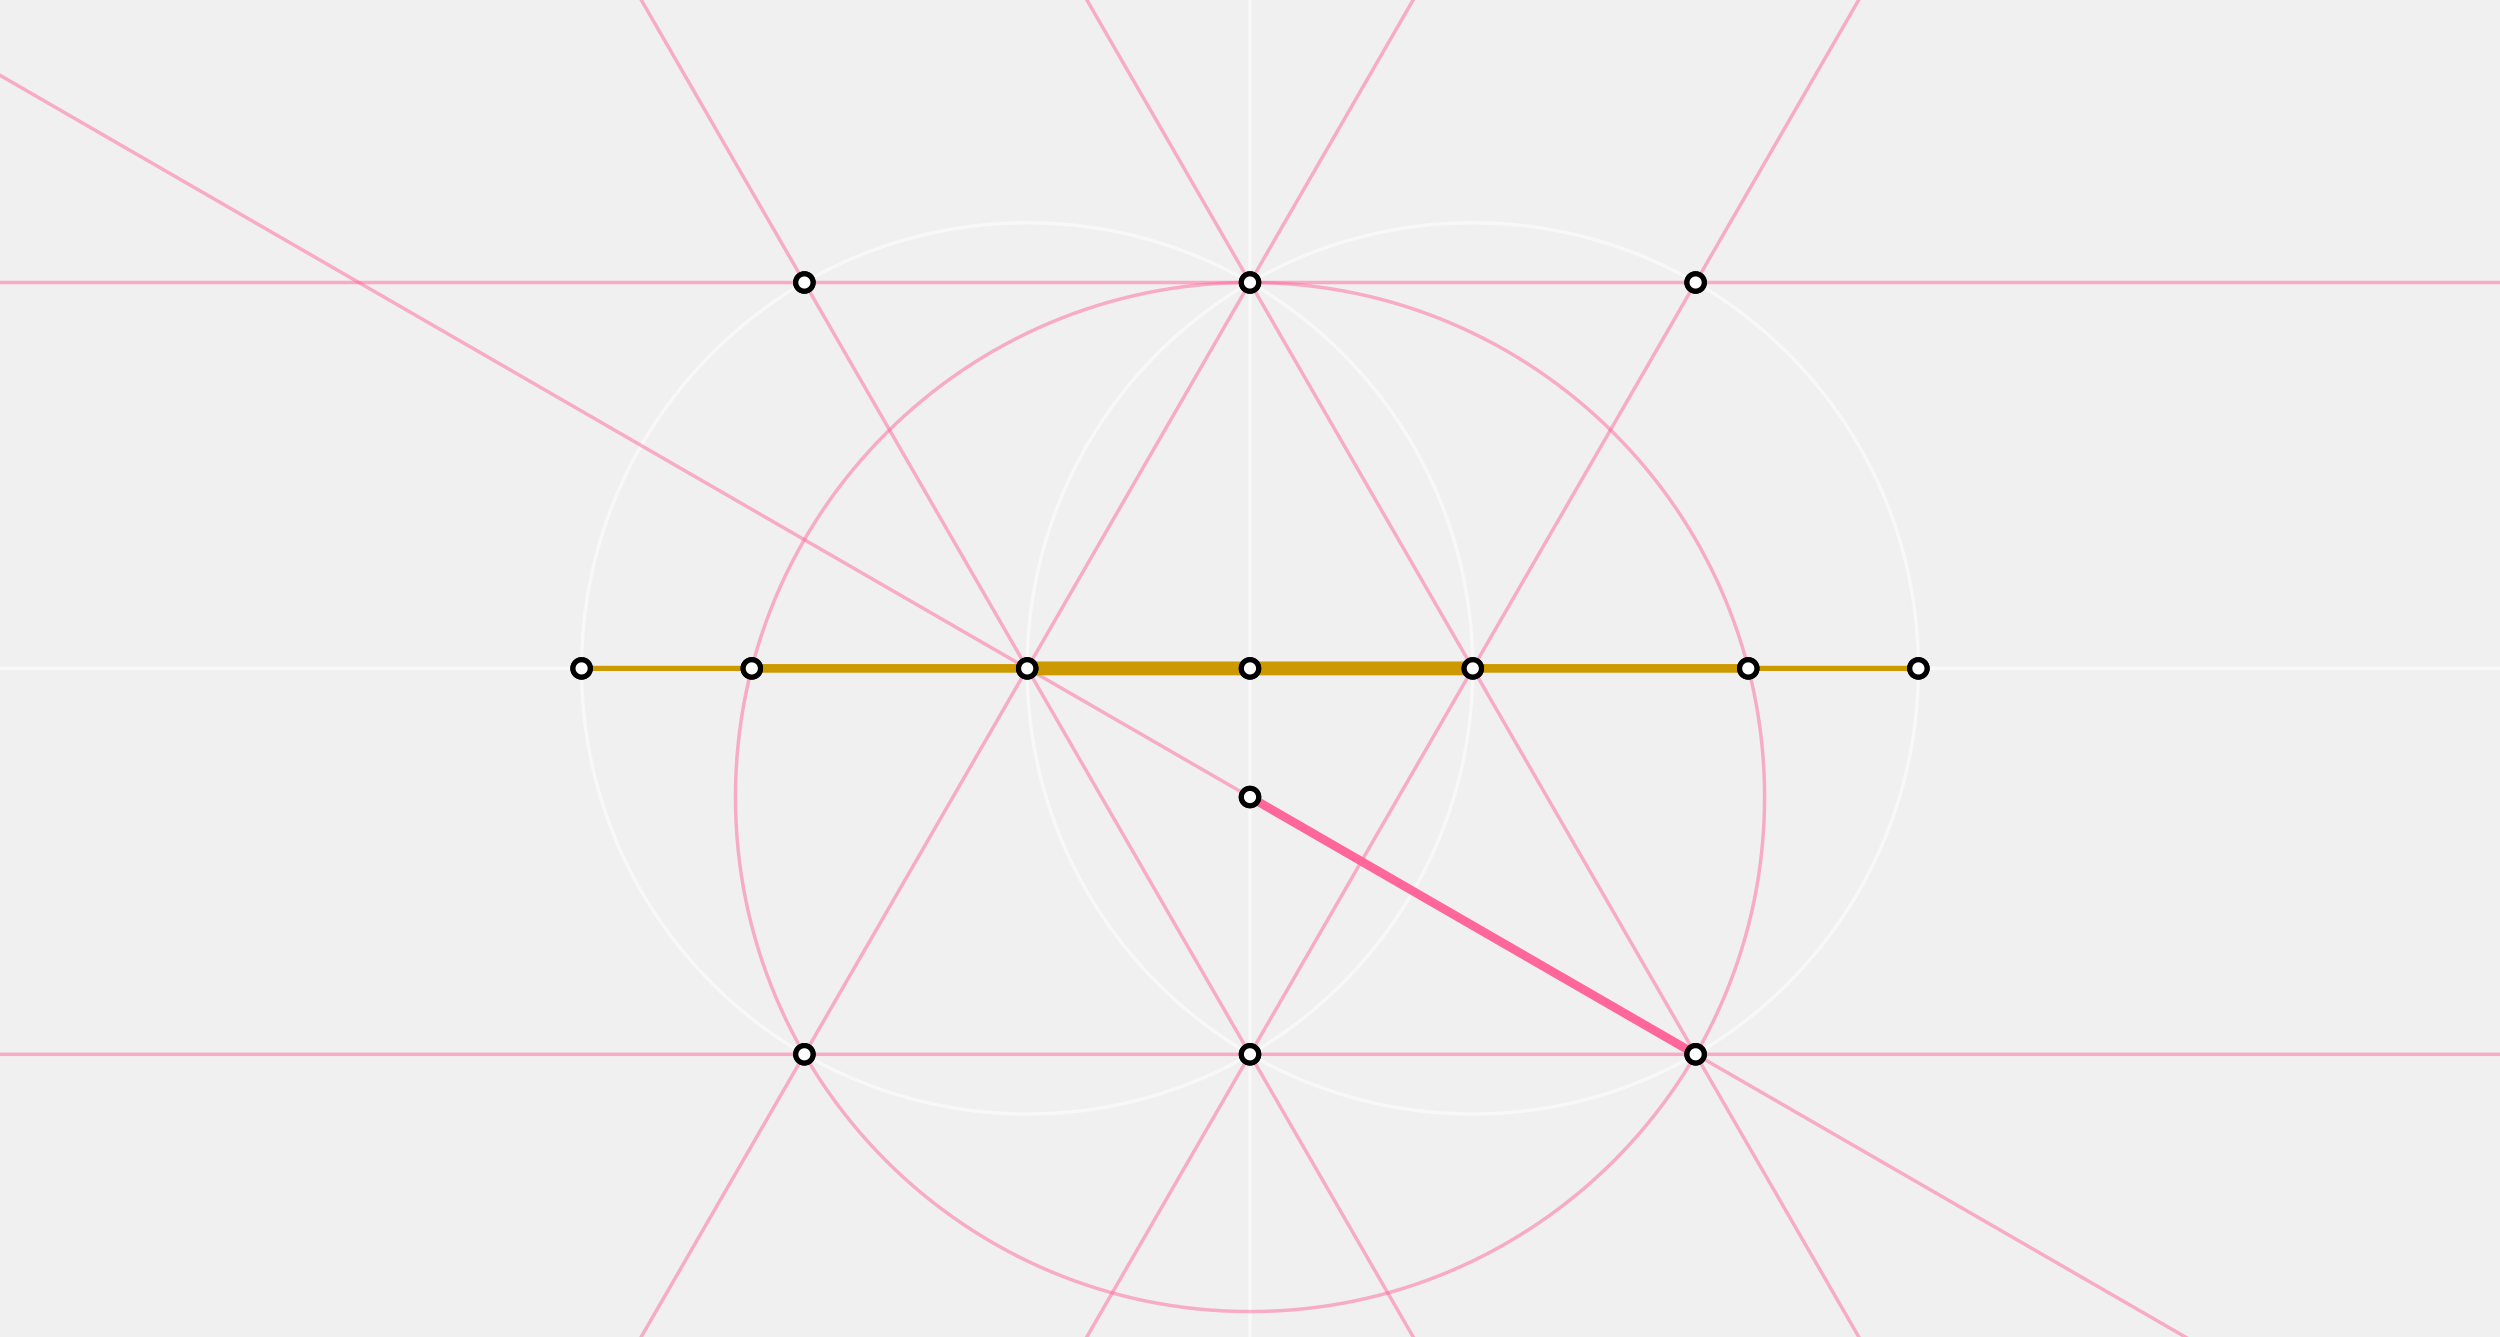
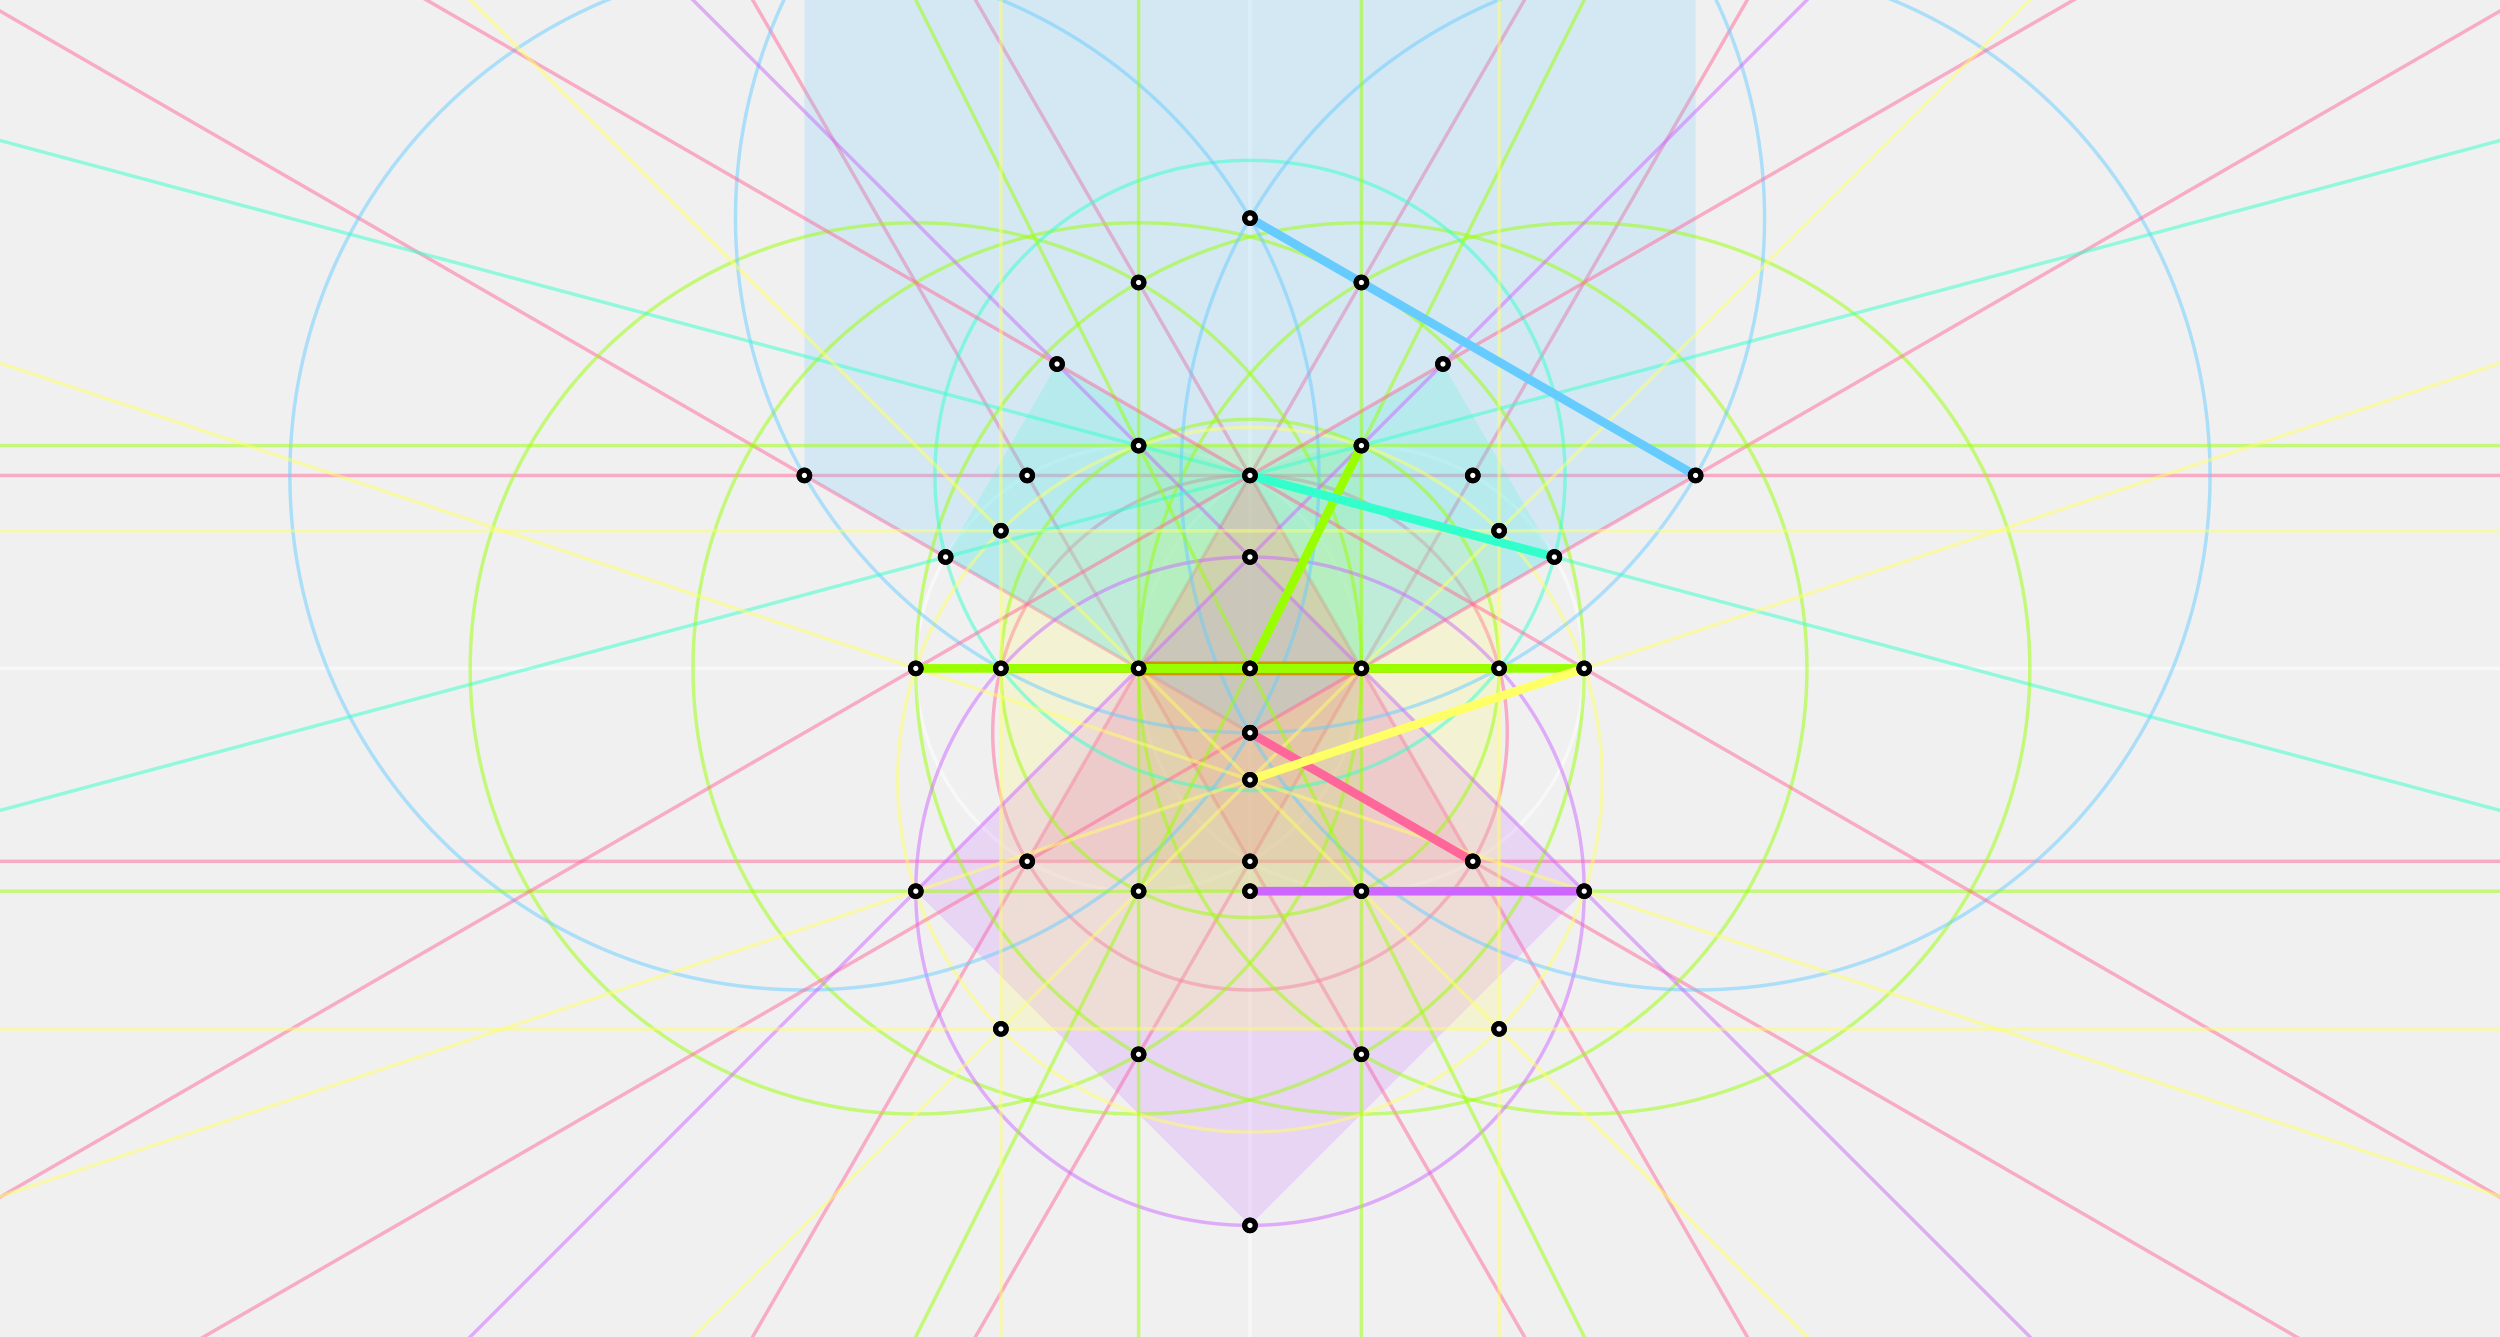
<svg xmlns="http://www.w3.org/2000/svg" version="1.1" baseProfile="full" viewBox="0 0 1440 770">
  <rect class="bg" />
  <style>
* {
  opacity: 1;
  stroke: white;
  stroke-opacity: 0.5;
  stroke-width: 2;
  stroke-linejoin: round;
  stroke-linecap: butt;
  fill: white;
  fill-opacity: 0;
  fill-rule: nonzero;
  transition-property: opacity, stroke-width, stroke-opacity;
  transition-duration: 0.5s;
}

.bg {
  width: 100vw;
  height: 100vh;
  stroke: none;
  fill: black;
}

text {
  stroke: none;
  fill: #ffcc66;
  fill-opacity: 1;
  font-size: 1em;
  opacity: 0;
  x: 0;
  y: 0;
}

path {
  transition-property: opacity, stroke-width, stroke-opacity;
  transition-duration: 2s;
}

.select {
  stroke-opacity: 1;
  fill-opacity: 0.7;
}
.select path {
  fill-opacity: 0.2;
}

.fade path {
  stroke-opacity: 0.2;
  transition-property: opacity, stroke-width, stroke-opacity;
  transition-duration: 2s;
}

.point {
  transform: translate(-5px, 0);
  transition-property: opacity, stroke-width, stroke-opacity;
  transition-duration: 0.25s;
}
.point circle {
  stroke: black;
  stroke-opacity: 1;
  stroke-width: 3;
  fill: white;
  fill-opacity: 1;
  /* vector-effect: non-scaling-stroke; */
-   r: 5;
+   r: 3;
}
.point.highlight .bottom {
  stroke: #FC0;
-   stroke-width: 20;
+   stroke-width: 12;
  stroke-opacity: 0.5;
  /* r: 20; */
}
.point.select .bottom {
  stroke: #69F;
  stroke-width: 10;
  stroke-opacity: 0.8;
  /* r: 20; */
}

.line {
  transition-property: opacity, stroke-width, stroke-opacity;
  transition-duration: 2s;
}
.line.fade path {
  stroke-opacity: 0.2;
}

.circle {
  fill-opacity: 0;
}

- .polygon {
-   stroke-width: 5;
+ .polygon path {
+   stroke-width: 0;
  fill: #CCF;
-   fill-opacity: 0.3;
+   fill-opacity: 0.2;
}

.bisector {
  stroke-dasharray: 13, 5, 3, 5;
}

.segment path {
  stroke: #C90;
  stroke-width: 5;
  stroke-opacity: 1;
}

.a path {
  stroke-width: 3;
}

.b path {
  stroke-width: 5;
}

[class~="a+b"] path {
  stroke-width: 8;
}

[class~="a+2b"] path {
  stroke-width: 13;
}

.golden path {
  stroke-opacity: 0.8;
}

.golden text {
  opacity: 0.8;
}

.s-ff6699 path {
  stroke: #ff6699;
  fill: #ff6699;
}

.s-66ccff path {
  stroke: #66ccff;
  fill: #66ccff;
}

.s-cc66ff path {
  stroke: #cc66ff;
  fill: #cc66ff;
+ }
+ 
+ .s-99ff00 path {
+   stroke: #99ff00;
+   fill: #99ff00;
+ }
+ 
+ .s-33ffcc path {
+   stroke: #33ffcc;
+   fill: #33ffcc;
+ }
+ 
+ .s-ffff66 path {
+   stroke: #ffff66;
+   fill: #ffff66;
}

/*# sourceMappingURL=construction.css.map */
</style>
  <g stroke-linejoin="miter" stroke-dashoffset="0" stroke-dasharray="none" stroke-width="1" stroke-miterlimit="10.000" stroke-linecap="square">
    <g id="misc">
</g>
    <g id="base">
      <g id="b" class="circle s-a0a0a0">
        <g>
-           <path d="M 848.33 385.00 C 848.33 526.75 733.42 641.67 591.67 641.67 C 449.91 641.67 335.00 526.75 335.00 385.00 C 335.00 243.25 449.91 128.33 591.67 128.33 C 733.42 128.33 848.33 243.25 848.33 385.00 z" />
+           <path d="M 784.17 385.00 C 784.17 455.88 726.71 513.33 655.83 513.33 C 584.96 513.33 527.50 455.88 527.50 385.00 C 527.50 314.12 584.96 256.67 655.83 256.67 C 726.71 256.67 784.17 314.12 784.17 385.00 z" />
        </g>
      </g>
      <g id="c" class="circle s-a0a0a0">
        <g>
-           <path d="M 1105.0 385.00 C 1105.0 526.75 990.09 641.67 848.33 641.67 C 706.58 641.67 591.67 526.75 591.67 385.00 C 591.67 243.25 706.58 128.33 848.33 128.33 C 990.09 128.33 1105.0 243.25 1105.0 385.00 z" />
+           <path d="M 912.50 385.00 C 912.50 455.88 855.04 513.33 784.17 513.33 C 713.29 513.33 655.83 455.88 655.83 385.00 C 655.83 314.12 713.29 256.67 784.17 256.67 C 855.04 256.67 912.50 314.12 912.50 385.00 z" />
        </g>
      </g>
      <g id="a" class="line s-a0a0a0">
        <g>
          <path d="M -5 385.00 L 1445.0 385.00" />
        </g>
      </g>
      <g id="d" class="line s-a0a0a0">
        <g>
          <path d="M 720.00 775.00 L 720.00 -5" />
        </g>
      </g>
    </g>
    <g id="layer1">
      <g id="f" class="line s-ff6699">
        <g>
-           <path d="M 366.50 775.00 L 816.83 -5" />
+           <path d="M 430.67 775.00 L 881.00 -5" />
        </g>
      </g>
      <g id="g" class="line s-ff6699">
        <g>
-           <path d="M 1073.5 775.00 L 623.17 -5" />
+           <path d="M 1009.3 775.00 L 559.00 -5" />
        </g>
      </g>
      <g id="h" class="line s-ff6699">
        <g>
-           <path d="M 816.83 775.00 L 366.50 -5" />
+           <path d="M 881.00 775.00 L 430.67 -5" />
        </g>
      </g>
      <g id="i" class="line s-ff6699">
        <g>
-           <path d="M 623.17 775.00 L 1073.5 -5" />
+           <path d="M 559.00 775.00 L 1009.3 -5" />
        </g>
      </g>
      <g id="j" class="line s-ff6699">
        <g>
-           <path d="M -5 162.72 L 1445.0 162.72" />
+           <path d="M -5 273.86 L 1445.0 273.86" />
        </g>
      </g>
      <g id="k" class="line s-ff6699">
        <g>
-           <path d="M -5 607.28 L 1445.0 607.28" />
+           <path d="M -5 496.14 L 1445.0 496.14" />
        </g>
      </g>
    </g>
    <g id="layer2">
      <g id="e" class="circle s-ff6699">
        <g>
-           <path d="M 1016.4 459.09 C 1016.4 622.78 883.68 755.47 720.00 755.47 C 556.32 755.47 423.63 622.78 423.63 459.09 C 423.63 295.41 556.32 162.72 720.00 162.72 C 883.68 162.72 1016.4 295.41 1016.4 459.09 z" />
+           <path d="M 868.19 422.05 C 868.19 503.89 801.84 570.23 720.00 570.23 C 638.16 570.23 571.81 503.89 571.81 422.05 C 571.81 340.21 638.16 273.86 720.00 273.86 C 801.84 273.86 868.19 340.21 868.19 422.05 z" />
        </g>
      </g>
      <g id="l" class="line s-ff6699">
        <g>
-           <path d="M -5 40.514 L 1267.2 775.00" />
+           <path d="M -5 3.468 L 1331.3 775.00" />
        </g>
      </g>
    </g>
    <g id="layer3">
</g>
    <g id="layer4">
</g>
    <g id="layer5">
</g>
    <g id="layer6">
</g>
    <g id="graphics">
</g>
    <g id="sections">
+       <g id="t1" class="polygon s-ff6699">
+         <g>
+           <path d="M 655.83 385.00 L 720.00 273.86 L 784.17 385.00 z" />
+         </g>
+       </g>
+       <g id="t2" class="polygon s-ff6699">
+         <g>
+           <path d="M 655.83 385.00 L 720.00 496.14 L 784.17 385.00 z" />
+         </g>
+       </g>
+       <g id="t3" class="polygon s-ff6699">
+         <g>
+           <path d="M 720.00 273.86 L 591.67 496.14 L 848.33 496.14 z" />
+         </g>
+       </g>
+       <g id="q2" class="polygon s-99ff00">
+         <g>
+           <path d="M 655.83 256.67 L 784.17 256.67 L 784.17 385.00 L 655.83 385.00 z" />
+         </g>
+       </g>
+       <g id="q4" class="polygon s-99ff00">
+         <g>
+           <path d="M 655.83 385.00 L 784.17 385.00 L 784.17 513.33 L 655.83 513.33 z" />
+         </g>
+       </g>
+       <g id="q5" class="polygon s-cc66ff">
+         <g>
+           <path d="M 527.50 513.33 L 720.00 320.83 L 912.50 513.33 L 720.00 705.83 z" />
+         </g>
+       </g>
+       <g id="q6" class="polygon s-33ffcc">
+         <g>
+           <path d="M 720.00 273.86 L 784.17 385.00 L 895.31 320.83 L 831.14 209.69 z" />
+         </g>
+       </g>
+       <g id="q7" class="polygon s-33ffcc">
+         <g>
+           <path d="M 655.83 385.00 L 720.00 273.86 L 608.86 209.69 L 544.69 320.83 z" />
+         </g>
+       </g>
+       <g id="q8" class="polygon s-ffff66">
+         <g>
+           <path d="M 576.52 305.69 L 863.48 305.69 L 863.48 592.65 L 576.52 592.65 z" />
+         </g>
+       </g>
+       <g id="poly1" class="polygon s-66ccff">
+         <g>
+           <path d="M 720.00 422.05 L 976.67 273.86 L 976.67 -22.513 L 720.00 -170.70 L 463.33 -22.513 L 463.33 273.86 z" />
+         </g>
+       </g>
+       <g id="p" class="circle s-99ff00">
+         <g>
+           <path d="M 1040.8 385.00 C 1040.8 526.75 925.92 641.67 784.17 641.67 C 642.41 641.67 527.50 526.75 527.50 385.00 C 527.50 243.25 642.41 128.33 784.17 128.33 C 925.92 128.33 1040.8 243.25 1040.8 385.00 z" />
+         </g>
+       </g>
+       <g id="q" class="circle s-99ff00">
+         <g>
+           <path d="M 912.50 385.00 C 912.50 526.75 797.59 641.67 655.83 641.67 C 514.08 641.67 399.17 526.75 399.17 385.00 C 399.17 243.25 514.08 128.33 655.83 128.33 C 797.59 128.33 912.50 243.25 912.50 385.00 z" />
+         </g>
+       </g>
+       <g id="r" class="circle s-99ff00">
+         <g>
+           <path d="M 784.17 385.00 C 784.17 526.75 669.25 641.67 527.50 641.67 C 385.75 641.67 270.83 526.75 270.83 385.00 C 270.83 243.25 385.75 128.33 527.50 128.33 C 669.25 128.33 784.17 243.25 784.17 385.00 z" />
+         </g>
+       </g>
+       <g id="s" class="circle s-99ff00">
+         <g>
+           <path d="M 1169.2 385.00 C 1169.2 526.75 1054.3 641.67 912.50 641.67 C 770.75 641.67 655.83 526.75 655.83 385.00 C 655.83 243.25 770.75 128.33 912.50 128.33 C 1054.3 128.33 1169.2 243.25 1169.2 385.00 z" />
+         </g>
+       </g>
+       <g id="c_1" class="circle s-99ff00">
+         <g>
+           <path d="M 863.48 385.00 C 863.48 464.24 799.24 528.48 720.00 528.48 C 640.76 528.48 576.52 464.24 576.52 385.00 C 576.52 305.76 640.76 241.52 720.00 241.52 C 799.24 241.52 863.48 305.76 863.48 385.00 z" />
+         </g>
+       </g>
+       <g id="d_2" class="circle s-cc66ff">
+         <g>
+           <path d="M 912.50 513.33 C 912.50 619.65 826.31 705.83 720.00 705.83 C 613.69 705.83 527.50 619.65 527.50 513.33 C 527.50 407.02 613.69 320.83 720.00 320.83 C 826.31 320.83 912.50 407.02 912.50 513.33 z" />
+         </g>
+       </g>
+       <g id="c_2" class="circle s-33ffcc">
+         <g>
+           <path d="M 901.49 273.86 C 901.49 374.09 820.23 455.35 720.00 455.35 C 619.77 455.35 538.51 374.09 538.51 273.86 C 538.51 173.63 619.77 92.369 720.00 92.369 C 820.23 92.369 901.49 173.63 901.49 273.86 z" />
+         </g>
+       </g>
+       <g id="c_3" class="circle s-ffff66">
+         <g>
+           <path d="M 922.91 449.17 C 922.91 561.23 832.07 652.08 720.00 652.08 C 607.93 652.08 517.09 561.23 517.09 449.17 C 517.09 337.10 607.93 246.25 720.00 246.25 C 832.07 246.25 922.91 337.10 922.91 449.17 z" />
+         </g>
+       </g>
+       <g id="d_3" class="circle s-66ccff">
+         <g>
+           <path d="M 759.71 273.86 C 759.71 437.54 627.02 570.23 463.33 570.23 C 299.65 570.23 166.96 437.54 166.96 273.86 C 166.96 110.18 299.65 -22.513 463.33 -22.513 C 627.02 -22.513 759.71 110.18 759.71 273.86 z" />
+         </g>
+       </g>
+       <g id="s_3" class="circle s-66ccff">
+         <g>
+           <path d="M 1273.0 273.86 C 1273.0 437.54 1140.3 570.23 976.67 570.23 C 812.98 570.23 680.29 437.54 680.29 273.86 C 680.29 110.18 812.98 -22.513 976.67 -22.513 C 1140.3 -22.513 1273.0 110.18 1273.0 273.86 z" />
+         </g>
+       </g>
+       <g id="r_3" class="circle s-66ccff">
+         <g>
+           <path d="M 1016.4 125.67 C 1016.4 289.36 883.68 422.05 720.00 422.05 C 556.32 422.05 423.63 289.36 423.63 125.67 C 423.63 -38.009 556.32 -170.70 720.00 -170.70 C 883.68 -170.70 1016.4 -38.009 1016.4 125.67 z" />
+         </g>
+       </g>
+       <g id="h_2" class="line s-ff6699">
+         <g>
+           <path d="M 108.67 775.00 L 1445.0 3.468" />
+         </g>
+       </g>
+       <g id="n" class="line s-99ff00">
+         <g>
+           <path d="M 655.83 775.00 L 655.83 -5" />
+         </g>
+       </g>
+       <g id="t" class="line s-99ff00">
+         <g>
+           <path d="M 784.17 775.00 L 784.17 -5" />
+         </g>
+       </g>
+       <g id="g_1" class="line s-99ff00">
+         <g>
+           <path d="M -5 256.67 L 1445.0 256.67" />
+         </g>
+       </g>
+       <g id="h_1" class="line s-99ff00">
+         <g>
+           <path d="M -5 513.33 L 1445.0 513.33" />
+         </g>
+       </g>
+       <g id="j_1" class="line s-99ff00">
+         <g>
+           <path d="M 525.00 775.00 L 915.00 -5" />
+         </g>
+       </g>
+       <g id="l_1" class="line s-99ff00">
+         <g>
+           <path d="M 915.00 775.00 L 525.00 -5" />
+         </g>
+       </g>
+       <g id="q_1" class="line s-cc66ff">
+         <g>
+           <path d="M 265.83 775.00 L 1045.8 -5" />
+         </g>
+       </g>
+       <g id="r_1" class="line s-cc66ff">
+         <g>
+           <path d="M 1174.2 775.00 L 394.17 -5" />
+         </g>
+       </g>
+       <g id="i_2" class="line s-ff6699">
+         <g>
+           <path d="M -5 692.44 L 1203.0 -5" />
+         </g>
+       </g>
+       <g id="j_2" class="line s-ff6699">
+         <g>
+           <path d="M 237.00 -5 L 1445.0 692.44" />
+         </g>
+       </g>
+       <g id="p_2" class="line s-33ffcc">
+         <g>
+           <path d="M -5 79.597 L 1445.0 468.12" />
+         </g>
+       </g>
+       <g id="q_2" class="line s-33ffcc">
+         <g>
+           <path d="M -5 468.12 L 1445.0 79.597" />
+         </g>
+       </g>
+       <g id="s_2" class="line s-ffff66">
+         <g>
+           <path d="M 394.17 775.00 L 1174.2 -5" />
+         </g>
+       </g>
+       <g id="t_2" class="line s-ffff66">
+         <g>
+           <path d="M 1045.8 775.00 L 265.83 -5" />
+         </g>
+       </g>
+       <g id="m_3" class="line s-ffff66">
+         <g>
+           <path d="M -5 690.83 L 1445.0 207.50" />
+         </g>
+       </g>
+       <g id="n_3" class="line s-ffff66">
+         <g>
+           <path d="M -5 207.50 L 1445.0 690.83" />
+         </g>
+       </g>
+       <g id="f_3" class="line s-ffff66">
+         <g>
+           <path d="M 576.52 775.00 L 576.52 -5" />
+         </g>
+       </g>
+       <g id="g_3" class="line s-ffff66">
+         <g>
+           <path d="M 863.48 775.00 L 863.48 -5" />
+         </g>
+       </g>
+       <g id="p_3" class="line s-ffff66">
+         <g>
+           <path d="M -5 305.69 L 1445.0 305.69" />
+         </g>
+       </g>
+       <g id="q_3" class="line s-ffff66">
+         <g>
+           <path d="M -5 592.65 L 1445.0 592.65" />
+         </g>
+       </g>
      <g id="q1" class="segment">
        <g class="segment s-ffffff">
-           <path d="M 591.67 385.00 L 848.33 385.00" />
+           <path d="M 655.83 385.00 L 784.17 385.00" />
        </g>
      </g>
      <g id="m" class="segment">
        <g class="segment s-ff6699">
-           <path d="M 720.00 459.09 L 976.67 607.28" />
+           <path d="M 720.00 422.05 L 848.33 496.14" />
        </g>
      </g>
      <g id="g0101c" class="segment">
        <g class="segment s-ffcc66 a+b">
-           <path d="M 591.67 385.00 L 848.33 385.00" />
+           <path d="M 655.83 385.00 L 784.17 385.00" />
        </g>
        <g transform="matrix(1, 0, 0, 1, 708.00, 365.00)">
          <text>a+b</text>
        </g>
      </g>
      <g id="g0101b_2" class="segment">
        <g class="segment s-ffcc66 b">
-           <path d="M 848.33 385.00 L 1007.0 385.00" />
-         </g>
-         <g transform="matrix(1, 0, 0, 1, 922.00, 369.00)">
+           <path d="M 784.17 385.00 L 863.48 385.00" />
+         </g>
+         <g transform="matrix(1, 0, 0, 1, 818.00, 369.00)">
          <text>b</text>
        </g>
      </g>
      <g id="g0101b_1" class="segment">
        <g class="segment s-ffcc66 b">
-           <path d="M 591.67 385.00 L 433.04 385.00" />
-         </g>
-         <g transform="matrix(1, 0, 0, 1, 512.00, 368.00)">
+           <path d="M 655.83 385.00 L 576.52 385.00" />
+         </g>
+         <g transform="matrix(1, 0, 0, 1, 616.00, 368.00)">
          <text>b</text>
        </g>
      </g>
      <g id="g0101a_2" class="segment">
        <g class="segment s-ffcc66 a">
-           <path d="M 1007.0 385.00 L 1105.0 385.00" />
-         </g>
-         <g transform="matrix(1, 0, 0, 1, 1053.0, 367.00)">
+           <path d="M 863.48 385.00 L 912.50 385.00" />
+         </g>
+         <g transform="matrix(1, 0, 0, 1, 885.00, 367.00)">
          <text>a</text>
        </g>
      </g>
      <g id="g0101a_1" class="segment">
        <g class="segment s-ffcc66 a">
-           <path d="M 433.04 385.00 L 335.00 385.00" />
-         </g>
-         <g transform="matrix(1, 0, 0, 1, 384.00, 368.00)">
+           <path d="M 576.52 385.00 L 527.50 385.00" />
+         </g>
+         <g transform="matrix(1, 0, 0, 1, 552.00, 368.00)">
          <text>a</text>
        </g>
+       </g>
+       <g id="n_1" class="segment">
+         <g class="segment s-99ff00">
+           <path d="M 784.17 385.00 L 527.50 385.00" />
+         </g>
+       </g>
+       <g id="p_1" class="segment">
+         <g class="segment s-99ff00">
+           <path d="M 655.83 385.00 L 912.50 385.00" />
+         </g>
+       </g>
+       <g id="m_1" class="segment">
+         <g class="segment s-99ff00">
+           <path d="M 720.00 385.00 L 784.17 256.67" />
+         </g>
+       </g>
+       <g id="d_1" class="segment">
+         <g class="segment s-cc66ff">
+           <path d="M 720.00 513.33 L 912.50 513.33" />
+         </g>
+       </g>
+       <g id="r_2" class="segment">
+         <g class="segment s-33ffcc">
+           <path d="M 720.00 273.86 L 895.31 320.83" />
+         </g>
+       </g>
+       <g id="h_3" class="segment">
+         <g class="segment s-ffff66">
+           <path d="M 720.00 449.17 L 912.50 385.00" />
+         </g>
+       </g>
+       <g id="f_4" class="segment">
+         <g class="segment s-66ccff">
+           <path d="M 720.00 125.67 L 976.67 273.86" />
+         </g>
+       </g>
+       <g id="O" class="point">
+         <circle class="bottom" cx="660.83" cy="607.28" r="5" />
+         <circle class="top" cx="660.83" cy="607.28" r="5" />
+       </g>
+       <g id="P" class="point">
+         <circle class="bottom" cx="660.83" cy="162.72" r="5" />
+         <circle class="top" cx="660.83" cy="162.72" r="5" />
+       </g>
+       <g id="Q" class="point">
+         <circle class="bottom" cx="789.17" cy="607.28" r="5" />
+         <circle class="top" cx="789.17" cy="607.28" r="5" />
+       </g>
+       <g id="R" class="point">
+         <circle class="bottom" cx="789.17" cy="162.72" r="5" />
+         <circle class="top" cx="789.17" cy="162.72" r="5" />
+       </g>
+       <g id="S" class="point">
+         <circle class="bottom" cx="660.83" cy="256.67" r="5" />
+         <circle class="top" cx="660.83" cy="256.67" r="5" />
+       </g>
+       <g id="T" class="point">
+         <circle class="bottom" cx="660.83" cy="513.33" r="5" />
+         <circle class="top" cx="660.83" cy="513.33" r="5" />
+       </g>
+       <g id="U" class="point">
+         <circle class="bottom" cx="789.17" cy="256.67" r="5" />
+         <circle class="top" cx="789.17" cy="256.67" r="5" />
+       </g>
+       <g id="V" class="point">
+         <circle class="bottom" cx="789.17" cy="513.33" r="5" />
+         <circle class="top" cx="789.17" cy="513.33" r="5" />
+       </g>
+       <g id="W" class="point">
+         <circle class="bottom" cx="532.50" cy="513.33" r="5" />
+         <circle class="top" cx="532.50" cy="513.33" r="5" />
+       </g>
+       <g id="Z" class="point">
+         <circle class="bottom" cx="917.50" cy="513.33" r="5" />
+         <circle class="top" cx="917.50" cy="513.33" r="5" />
+       </g>
+       <g id="A_1" class="point">
+         <circle class="bottom" cx="725.00" cy="320.83" r="5" />
+         <circle class="top" cx="725.00" cy="320.83" r="5" />
+       </g>
+       <g id="B_1" class="point">
+         <circle class="bottom" cx="725.00" cy="513.33" r="5" />
+         <circle class="top" cx="725.00" cy="513.33" r="5" />
+       </g>
+       <g id="D_1" class="point">
+         <circle class="bottom" cx="725.00" cy="705.83" r="5" />
+         <circle class="top" cx="725.00" cy="705.83" r="5" />
+       </g>
+       <g id="E_1" class="point">
+         <circle class="bottom" cx="900.31" cy="320.83" r="5" />
+         <circle class="top" cx="900.31" cy="320.83" r="5" />
+       </g>
+       <g id="G_1" class="point">
+         <circle class="bottom" cx="549.69" cy="320.83" r="5" />
+         <circle class="top" cx="549.69" cy="320.83" r="5" />
+       </g>
+       <g id="C_1" class="point">
+         <circle class="bottom" cx="613.86" cy="209.69" r="5" />
+         <circle class="top" cx="613.86" cy="209.69" r="5" />
+       </g>
+       <g id="F_1" class="point">
+         <circle class="bottom" cx="836.14" cy="209.69" r="5" />
+         <circle class="top" cx="836.14" cy="209.69" r="5" />
+       </g>
+       <g id="H_1" class="point">
+         <circle class="bottom" cx="725.00" cy="449.17" r="5" />
+         <circle class="top" cx="725.00" cy="449.17" r="5" />
+       </g>
+       <g id="I_1" class="point">
+         <circle class="bottom" cx="868.48" cy="592.65" r="5" />
+         <circle class="top" cx="868.48" cy="592.65" r="5" />
+       </g>
+       <g id="J_1" class="point">
+         <circle class="bottom" cx="581.52" cy="305.69" r="5" />
+         <circle class="top" cx="581.52" cy="305.69" r="5" />
+       </g>
+       <g id="K_1" class="point">
+         <circle class="bottom" cx="581.52" cy="592.65" r="5" />
+         <circle class="top" cx="581.52" cy="592.65" r="5" />
+       </g>
+       <g id="L_1" class="point">
+         <circle class="bottom" cx="868.48" cy="305.69" r="5" />
+         <circle class="top" cx="868.48" cy="305.69" r="5" />
+       </g>
+       <g id="M_1" class="point">
+         <circle class="bottom" cx="468.33" cy="273.86" r="5" />
+         <circle class="top" cx="468.33" cy="273.86" r="5" />
+       </g>
+       <g id="N_1" class="point">
+         <circle class="bottom" cx="981.67" cy="273.86" r="5" />
+         <circle class="top" cx="981.67" cy="273.86" r="5" />
+       </g>
+       <g id="O_1" class="point">
+         <circle class="bottom" cx="725.00" cy="422.05" r="5" />
+         <circle class="top" cx="725.00" cy="422.05" r="5" />
+       </g>
+       <g id="P_1" class="point">
+         <circle class="bottom" cx="725.00" cy="125.67" r="5" />
+         <circle class="top" cx="725.00" cy="125.67" r="5" />
      </g>
    </g>
    <g id="points">
      <g id="A" class="point">
-         <circle class="bottom" cx="596.67" cy="385.00" r="5" />
-         <circle class="top" cx="596.67" cy="385.00" r="5" />
+         <circle class="bottom" cx="660.83" cy="385.00" r="5" />
+         <circle class="top" cx="660.83" cy="385.00" r="5" />
      </g>
      <g id="B" class="point">
-         <circle class="bottom" cx="853.33" cy="385.00" r="5" />
-         <circle class="top" cx="853.33" cy="385.00" r="5" />
+         <circle class="bottom" cx="789.17" cy="385.00" r="5" />
+         <circle class="top" cx="789.17" cy="385.00" r="5" />
      </g>
      <g id="C" class="point">
-         <circle class="bottom" cx="340.00" cy="385.00" r="5" />
-         <circle class="top" cx="340.00" cy="385.00" r="5" />
+         <circle class="bottom" cx="532.50" cy="385.00" r="5" />
+         <circle class="top" cx="532.50" cy="385.00" r="5" />
      </g>
      <g id="D" class="point">
-         <circle class="bottom" cx="1110.0" cy="385.00" r="5" />
-         <circle class="top" cx="1110.0" cy="385.00" r="5" />
+         <circle class="bottom" cx="917.50" cy="385.00" r="5" />
+         <circle class="top" cx="917.50" cy="385.00" r="5" />
      </g>
      <g id="E" class="point">
-         <circle class="bottom" cx="725.00" cy="162.72" r="5" />
-         <circle class="top" cx="725.00" cy="162.72" r="5" />
+         <circle class="bottom" cx="725.00" cy="273.86" r="5" />
+         <circle class="top" cx="725.00" cy="273.86" r="5" />
      </g>
      <g id="F" class="point">
-         <circle class="bottom" cx="725.00" cy="607.28" r="5" />
-         <circle class="top" cx="725.00" cy="607.28" r="5" />
+         <circle class="bottom" cx="725.00" cy="496.14" r="5" />
+         <circle class="top" cx="725.00" cy="496.14" r="5" />
      </g>
      <g id="G" class="point">
        <circle class="bottom" cx="725.00" cy="385.00" r="5" />
        <circle class="top" cx="725.00" cy="385.00" r="5" />
      </g>
      <g id="I" class="point">
-         <circle class="bottom" cx="468.33" cy="607.28" r="5" />
-         <circle class="top" cx="468.33" cy="607.28" r="5" />
+         <circle class="bottom" cx="596.67" cy="496.14" r="5" />
+         <circle class="top" cx="596.67" cy="496.14" r="5" />
      </g>
      <g id="K" class="point">
-         <circle class="bottom" cx="981.67" cy="607.28" r="5" />
-         <circle class="top" cx="981.67" cy="607.28" r="5" />
+         <circle class="bottom" cx="853.33" cy="496.14" r="5" />
+         <circle class="top" cx="853.33" cy="496.14" r="5" />
      </g>
      <g id="M" class="point">
-         <circle class="bottom" cx="981.67" cy="162.72" r="5" />
-         <circle class="top" cx="981.67" cy="162.72" r="5" />
+         <circle class="bottom" cx="853.33" cy="273.86" r="5" />
+         <circle class="top" cx="853.33" cy="273.86" r="5" />
      </g>
      <g id="J" class="point">
-         <circle class="bottom" cx="468.33" cy="162.72" r="5" />
-         <circle class="top" cx="468.33" cy="162.72" r="5" />
+         <circle class="bottom" cx="596.67" cy="273.86" r="5" />
+         <circle class="top" cx="596.67" cy="273.86" r="5" />
      </g>
      <g id="H" class="point">
-         <circle class="bottom" cx="725.00" cy="459.09" r="5" />
-         <circle class="top" cx="725.00" cy="459.09" r="5" />
+         <circle class="bottom" cx="725.00" cy="422.05" r="5" />
+         <circle class="top" cx="725.00" cy="422.05" r="5" />
      </g>
      <g id="L" class="point">
-         <circle class="bottom" cx="438.04" cy="385.00" r="5" />
-         <circle class="top" cx="438.04" cy="385.00" r="5" />
+         <circle class="bottom" cx="581.52" cy="385.00" r="5" />
+         <circle class="top" cx="581.52" cy="385.00" r="5" />
      </g>
      <g id="N" class="point">
-         <circle class="bottom" cx="1012.0" cy="385.00" r="5" />
-         <circle class="top" cx="1012.0" cy="385.00" r="5" />
+         <circle class="bottom" cx="868.48" cy="385.00" r="5" />
+         <circle class="top" cx="868.48" cy="385.00" r="5" />
      </g>
    </g>
  </g>
</svg>
